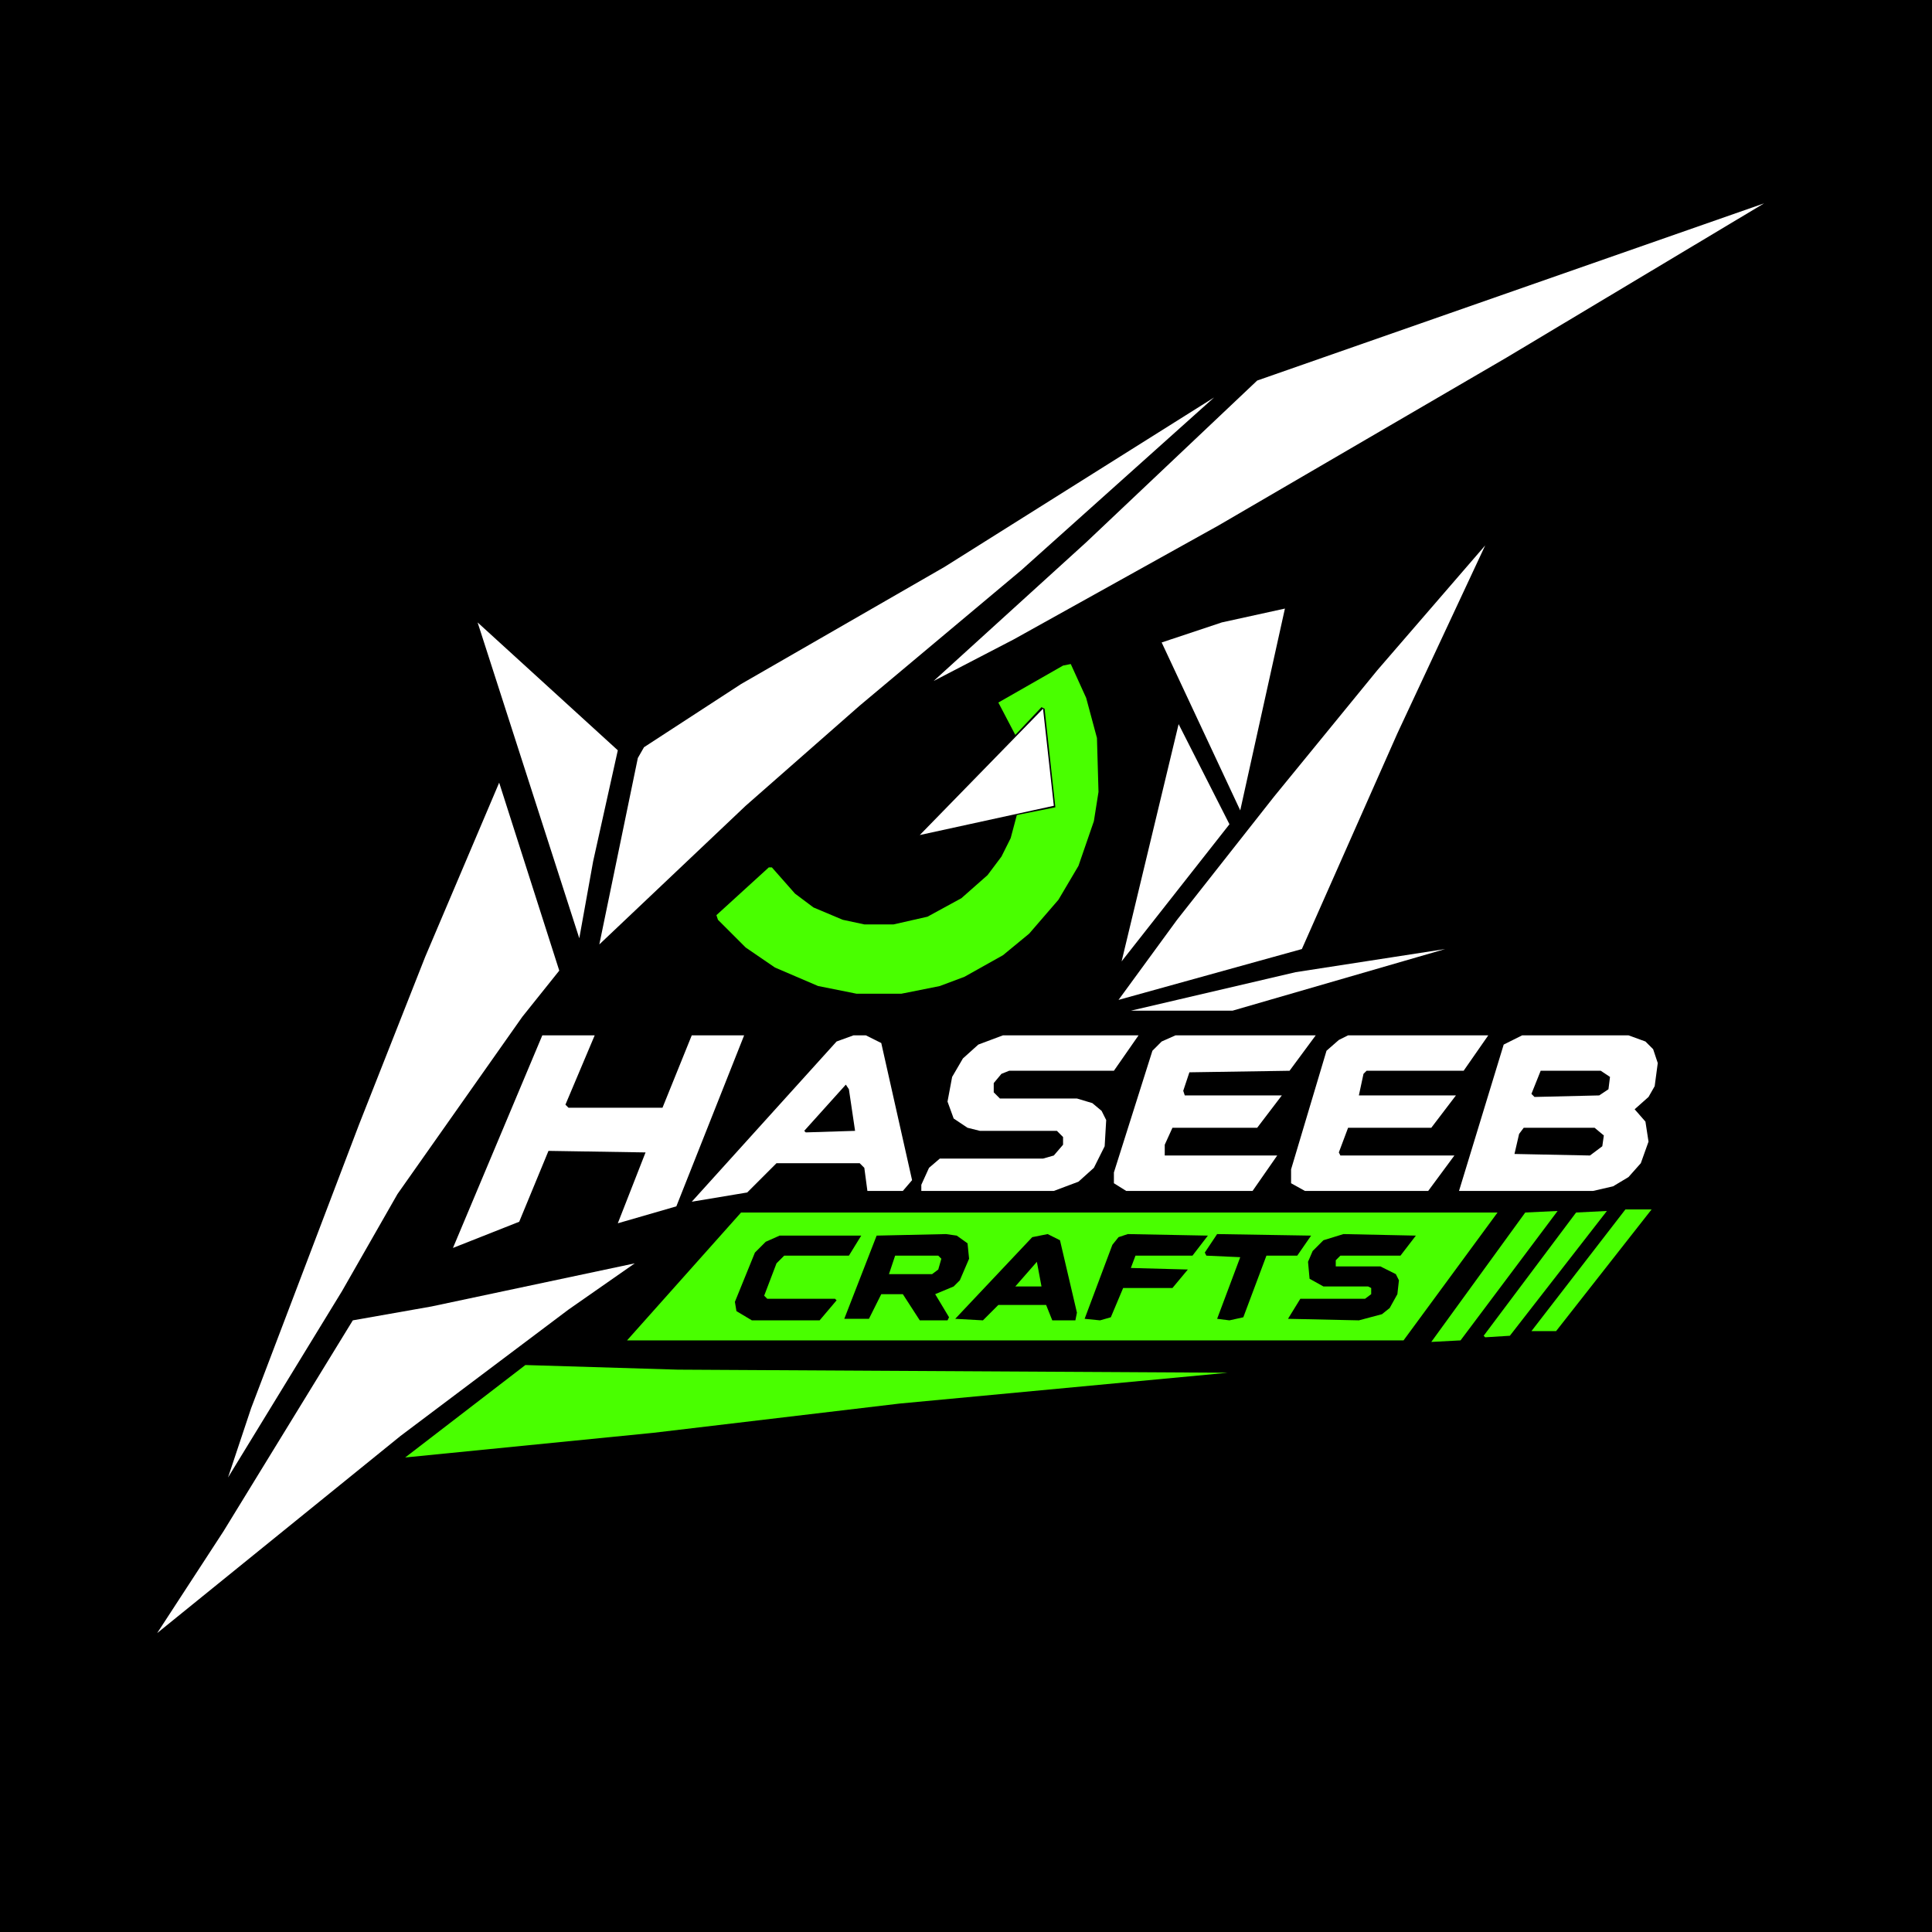
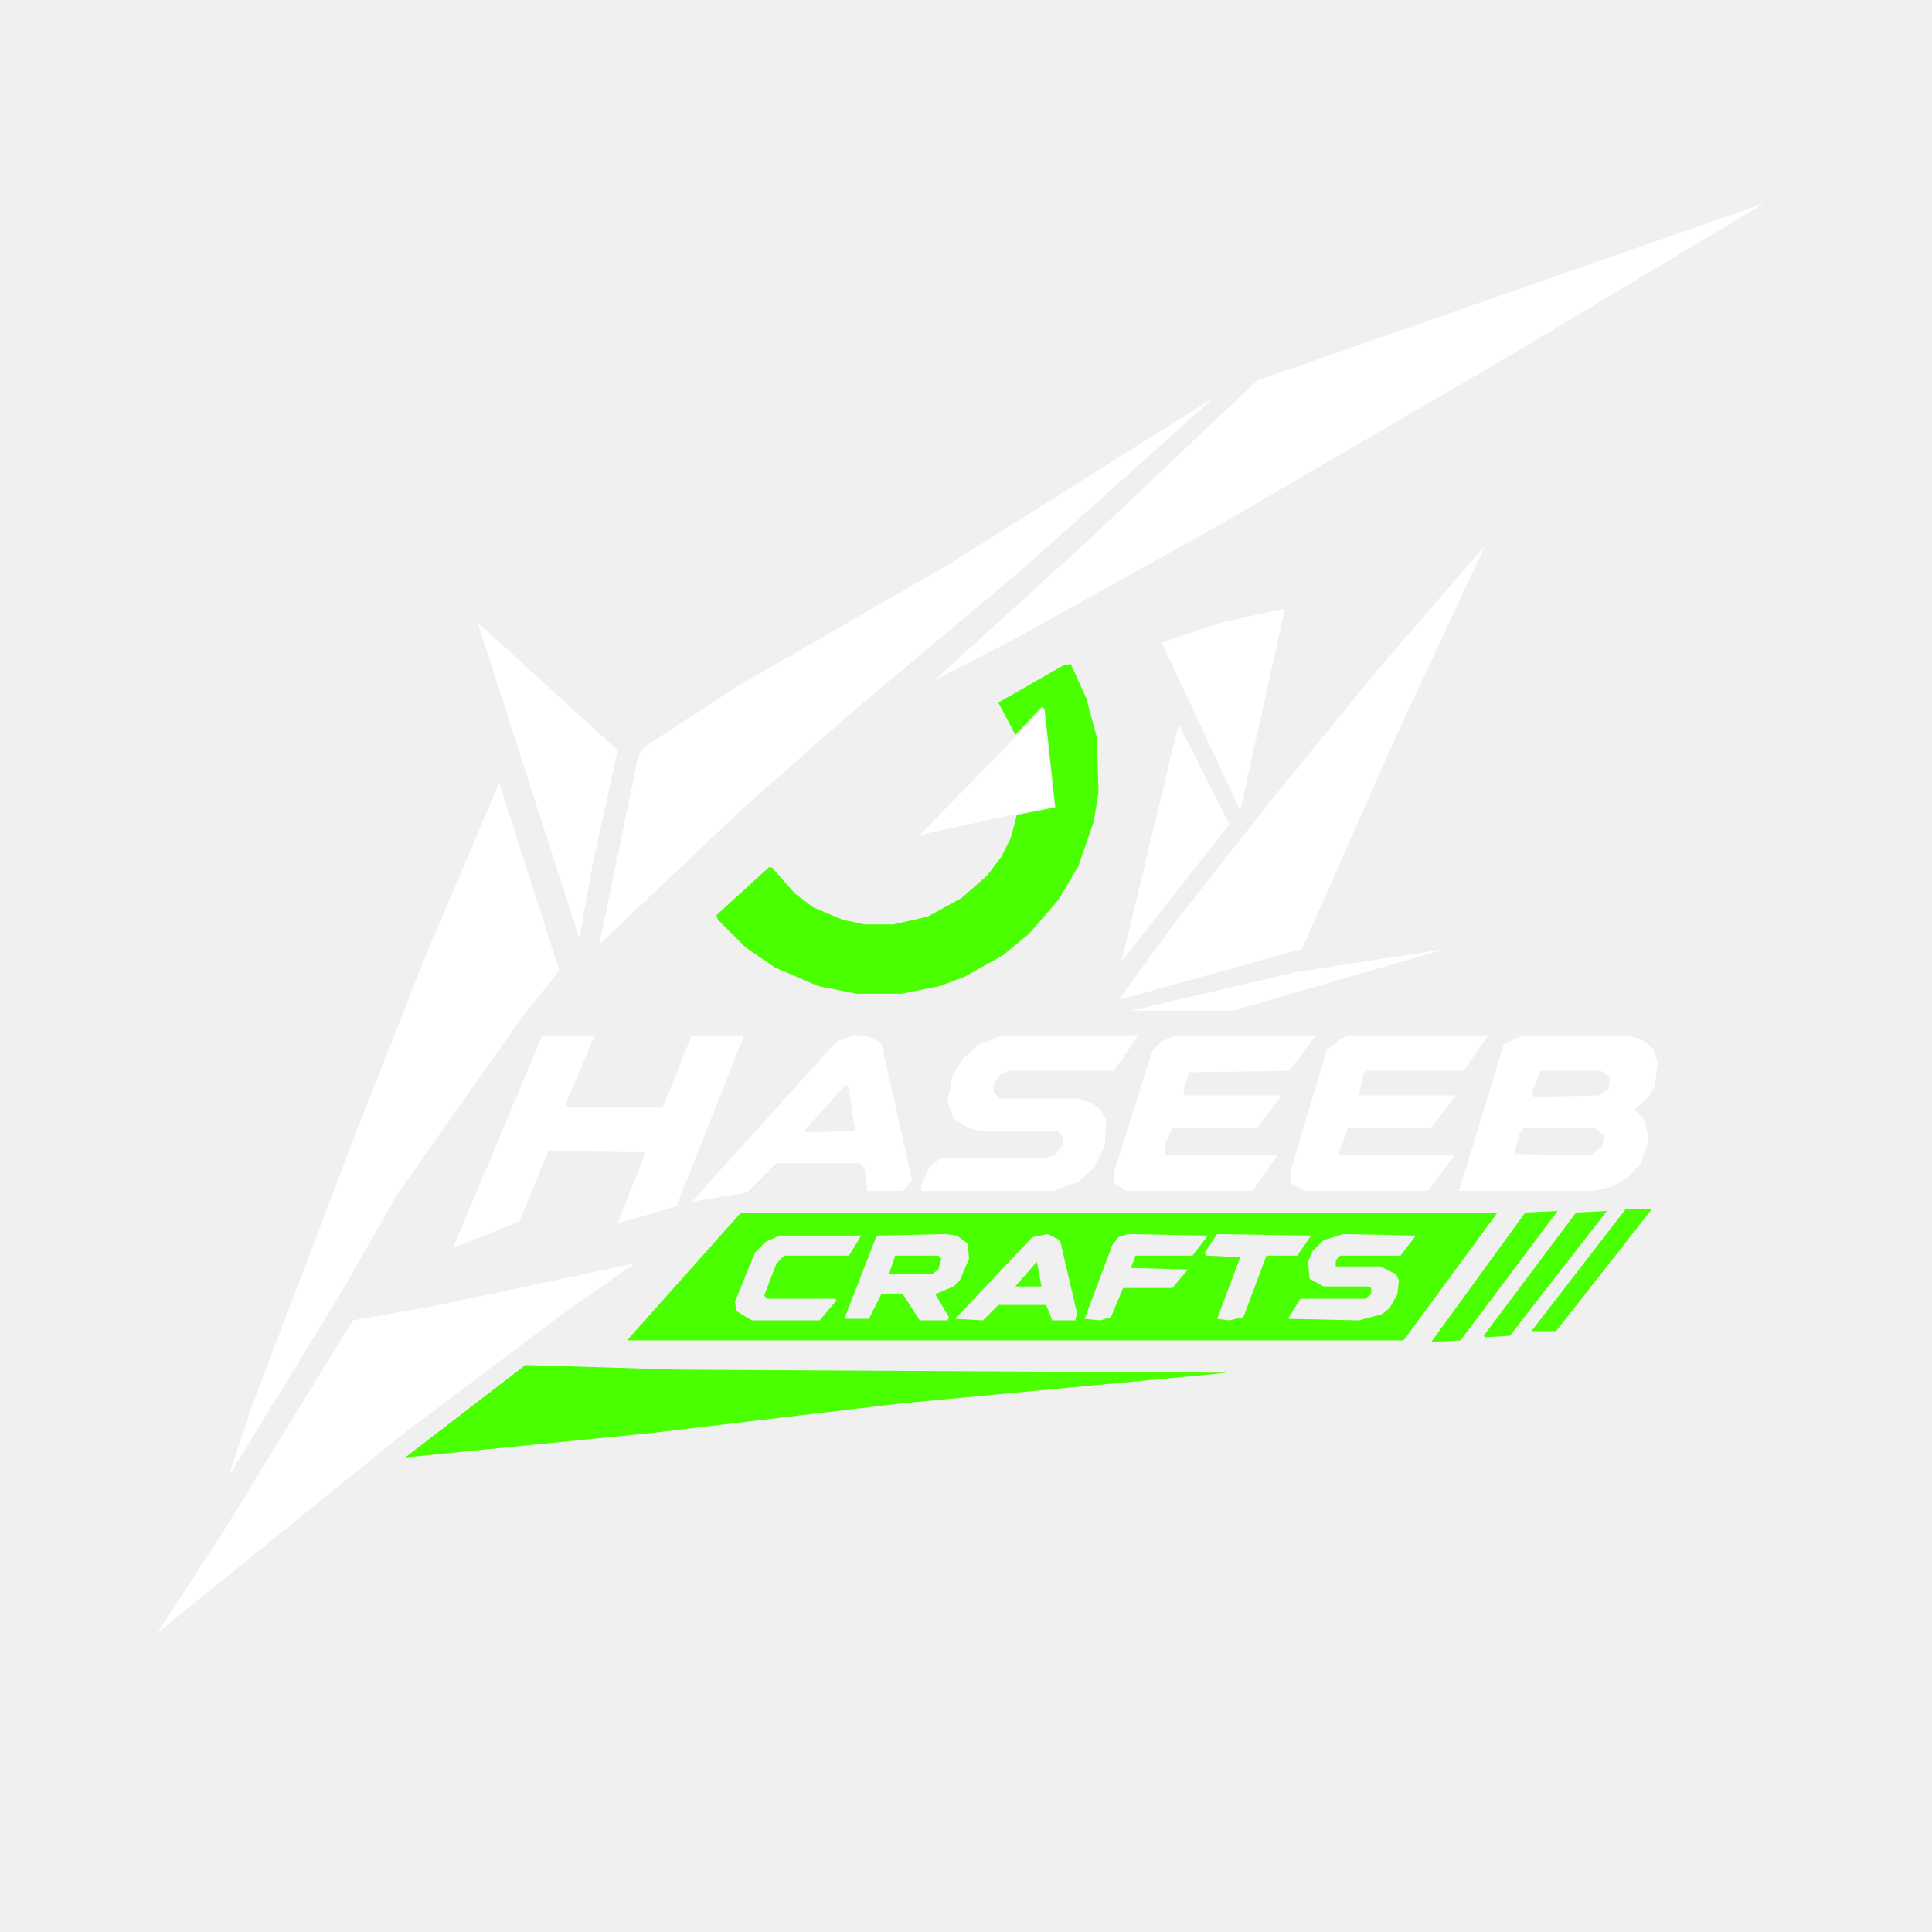
<svg xmlns="http://www.w3.org/2000/svg" viewBox="0 0 1254 1254" role="img" aria-label="Haseeb Crafts green eye logo">
-   <rect width="1254" height="1254" fill="#000" />
  <path fill="#fff" fill-rule="evenodd" d="M412,820 280,848 229,857 145,994 102,1060 260,932 369,850Z M976,678 947,773 1034,773 1047,770 1057,764 1065,755 1070,741 1068,728 1061,720 1070,712 1074,705 1076,690 1073,681 1068,676 1057,672 988,672Z M983,749 986,736 989,732 1035,732 1041,737 1040,744 1032,750Z M994,710 1000,695 1039,695 1045,699 1044,707 1038,711 996,712Z M869,675 861,682 838,759 838,768 847,773 927,773 944,750 870,750 869,748 875,732 929,732 945,711 882,711 885,697 887,695 950,695 966,672 875,672Z M754,676 748,682 723,761 723,768 731,773 813,773 829,750 756,750 756,743 761,732 816,732 832,711 769,711 768,708 772,696 837,695 854,672 763,672Z M739,672 651,672 635,678 625,687 618,699 615,715 619,726 628,732 636,734 686,734 690,738 690,743 684,750 677,752 610,752 603,758 598,769 598,773 684,773 700,767 710,758 717,744 718,727 715,721 709,716 699,713 649,713 645,709 645,703 650,697 655,695 723,695Z M572,677 562,672 554,672 543,676 449,780 485,774 504,755 558,755 561,758 563,773 586,773 592,766Z M549,704 551,707 555,734 523,735 522,734Z M483,672 449,672 430,719 369,719 367,717 386,672 352,672 294,810 337,793 356,747 419,748 401,794 439,783Z M938,616 841,631 734,656 800,656Z M324,508 276,621 233,730 163,914 148,959 222,838 258,775 339,660 363,630Z M765,470 728,624 798,535Z M677,460 597,542 684,523Z M310,404 376,609 385,559 401,487Z M834,395 793,404 754,417 805,526Z M964,354 894,435 827,517 764,597 726,649 845,616 907,476Z M788,258 613,368 481,444 418,485 414,492 389,613 484,523 558,458 663,370Z M1145,132 816,247 705,352 606,442 658,415 791,341 978,232Z" />
  <path fill="#49ff00" d="M263,946 424,930 584,911 797,891 440,889 341,886Z" />
  <path fill="#49ff00" fill-rule="evenodd" d="M407,870 911,870 972,787 481,787Z M919,802 909,815 870,815 867,818 867,822 896,822 906,827 908,831 907,840 902,849 897,853 882,857 836,856 844,843 886,843 890,840 890,836 888,835 859,835 850,830 849,819 852,812 859,805 872,801Z M790,856 805,816 783,815 782,813 790,801 851,802 842,815 822,815 807,855 798,857Z M784,802 774,815 737,815 734,823 771,824 761,836 729,836 721,855 714,857 704,856 722,808 726,803 732,801Z M688,805 699,852 698,857 683,857 679,847 648,847 638,857 620,856 670,803 680,801Z M673,819 659,835 676,835Z M569,802 614,801 621,802 628,807 629,817 623,831 619,835 607,840 616,855 615,857 597,857 586,840 572,840 564,856 548,856Z M577,827 605,827 609,824 611,817 609,815 581,815Z M559,802 551,815 509,815 504,820 496,841 498,843 542,843 543,844 532,857 488,857 478,851 477,845 490,813 497,806 506,802Z M1043,786 1023,787 963,867 964,868 980,867Z M1011,786 990,787 929,871 948,870Z M1072,785 1055,785 994,864 1010,864Z M695,431 690,432 648,456 659,477 676,459 678,460 685,524 660,529 656,544 650,556 641,568 624,583 602,595 580,600 561,600 547,597 528,589 516,580 501,563 499,563 465,594 466,597 484,615 503,628 531,640 556,645 585,645 610,640 626,634 651,620 668,606 687,584 700,562 710,533 713,514 712,479 705,453Z" />
</svg>
